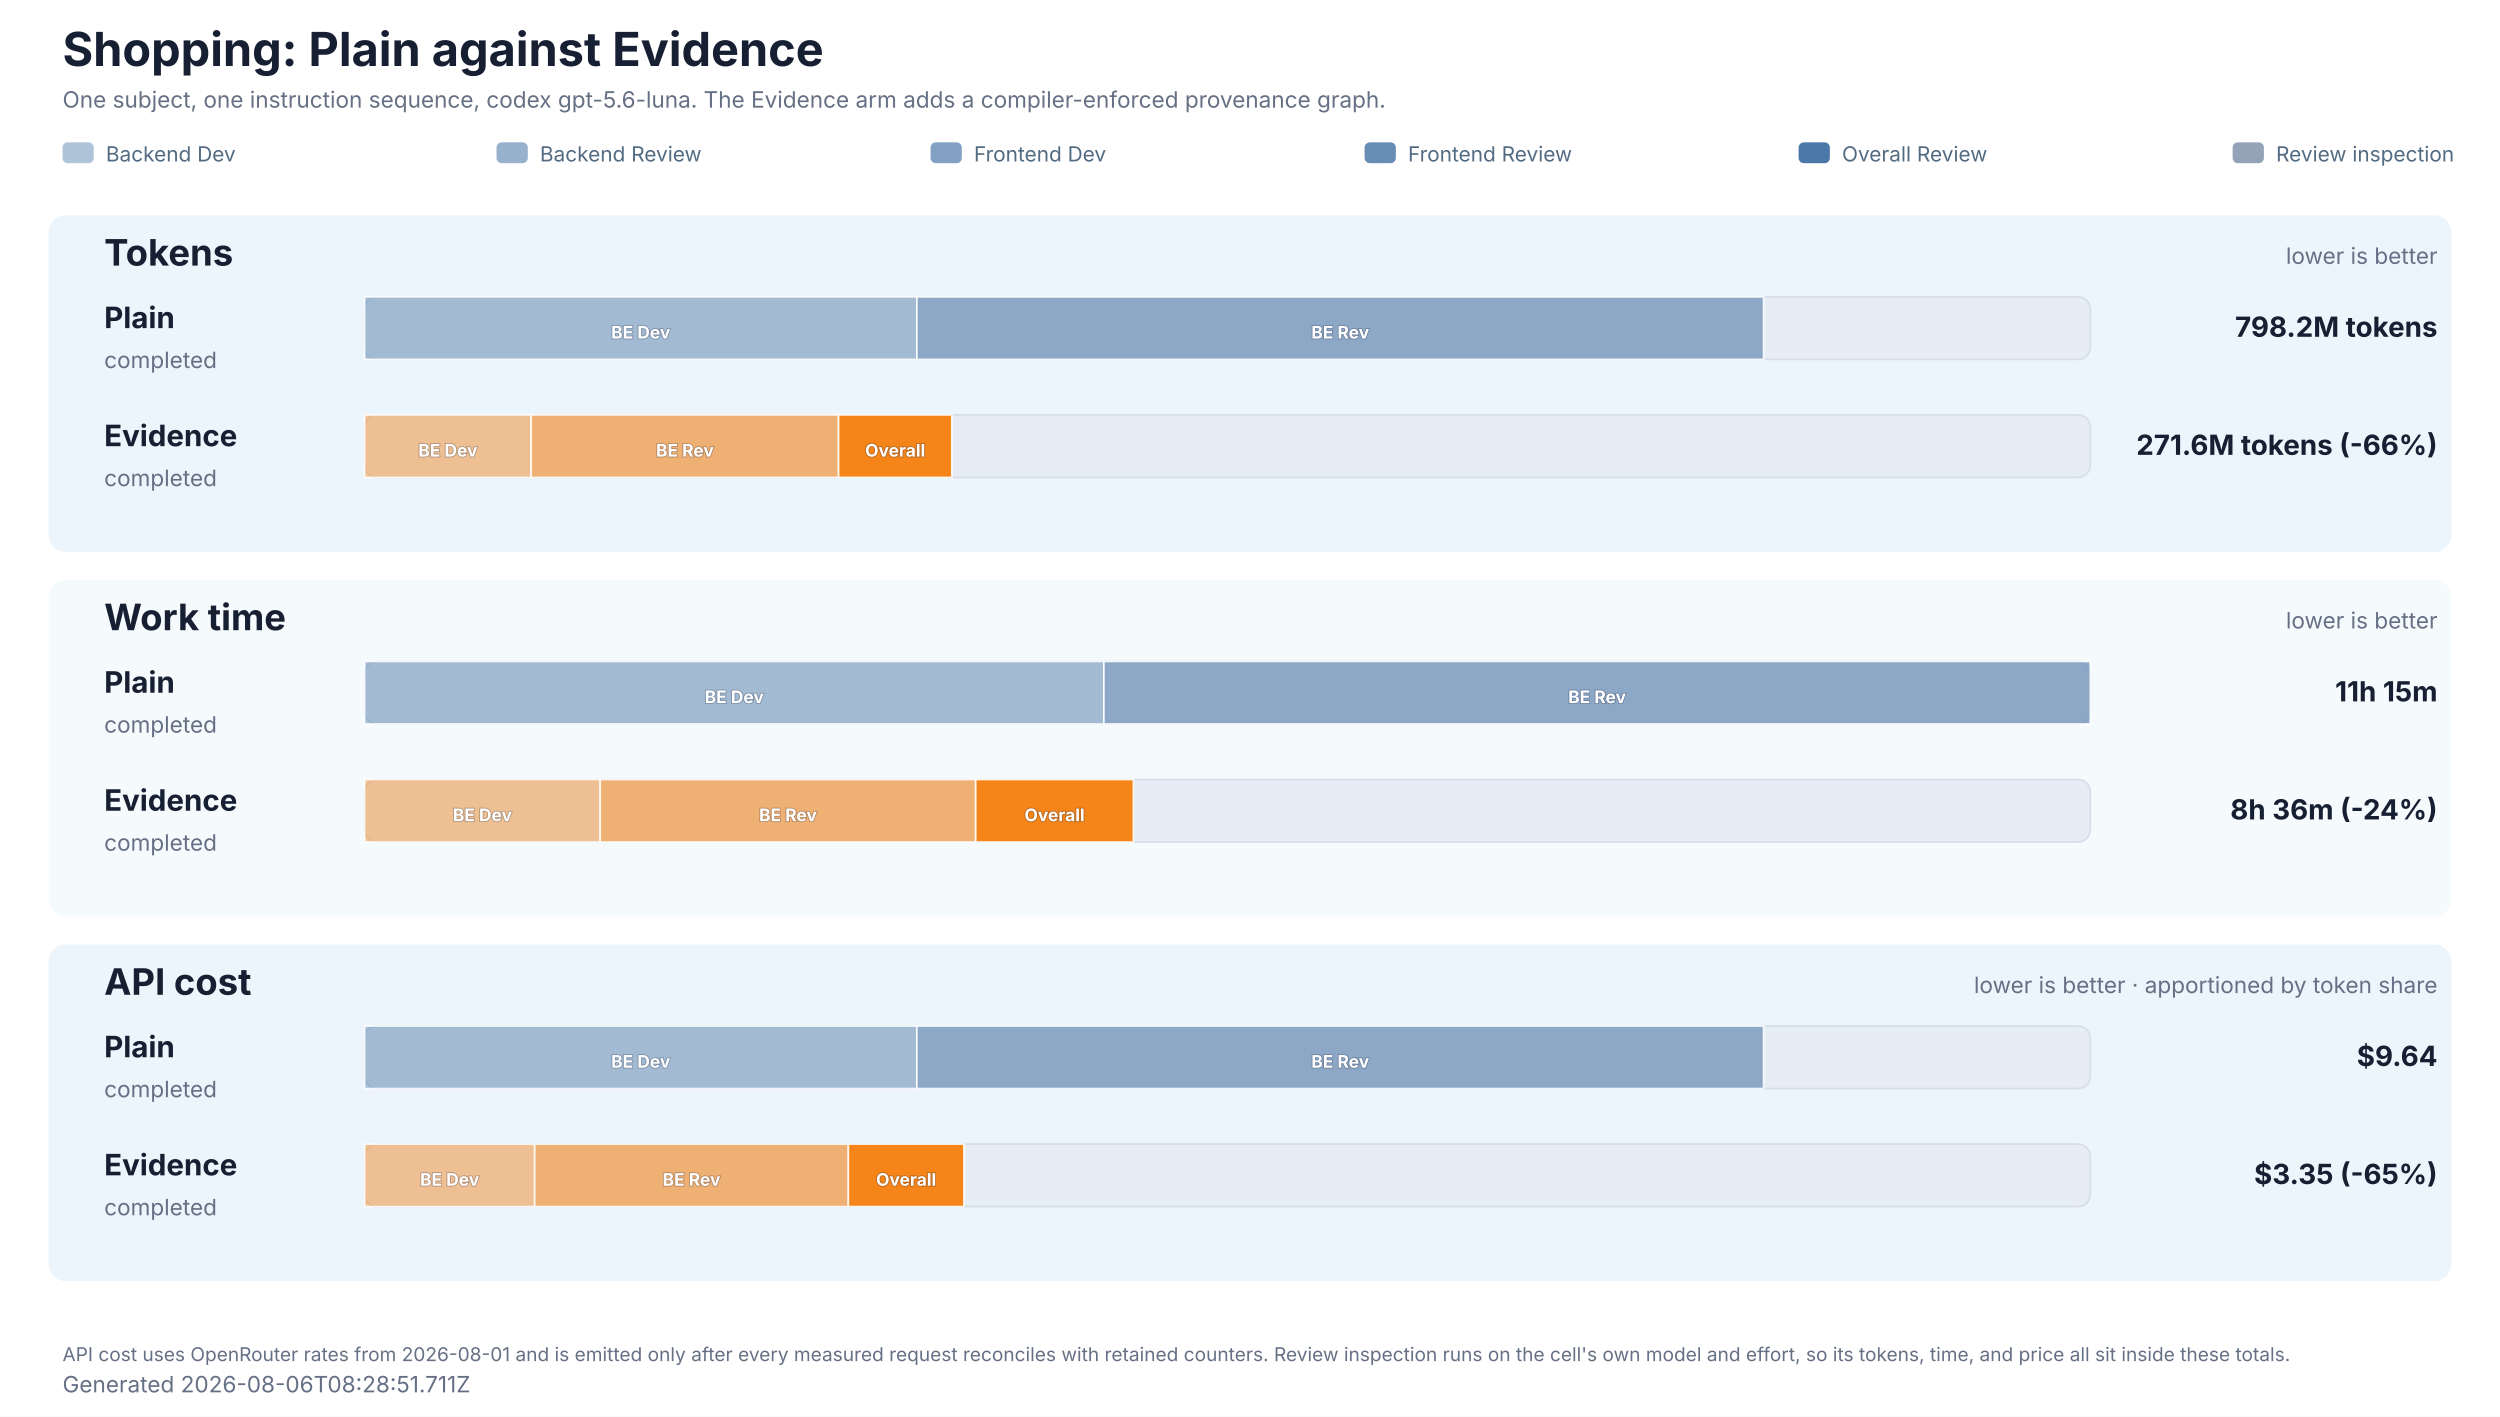
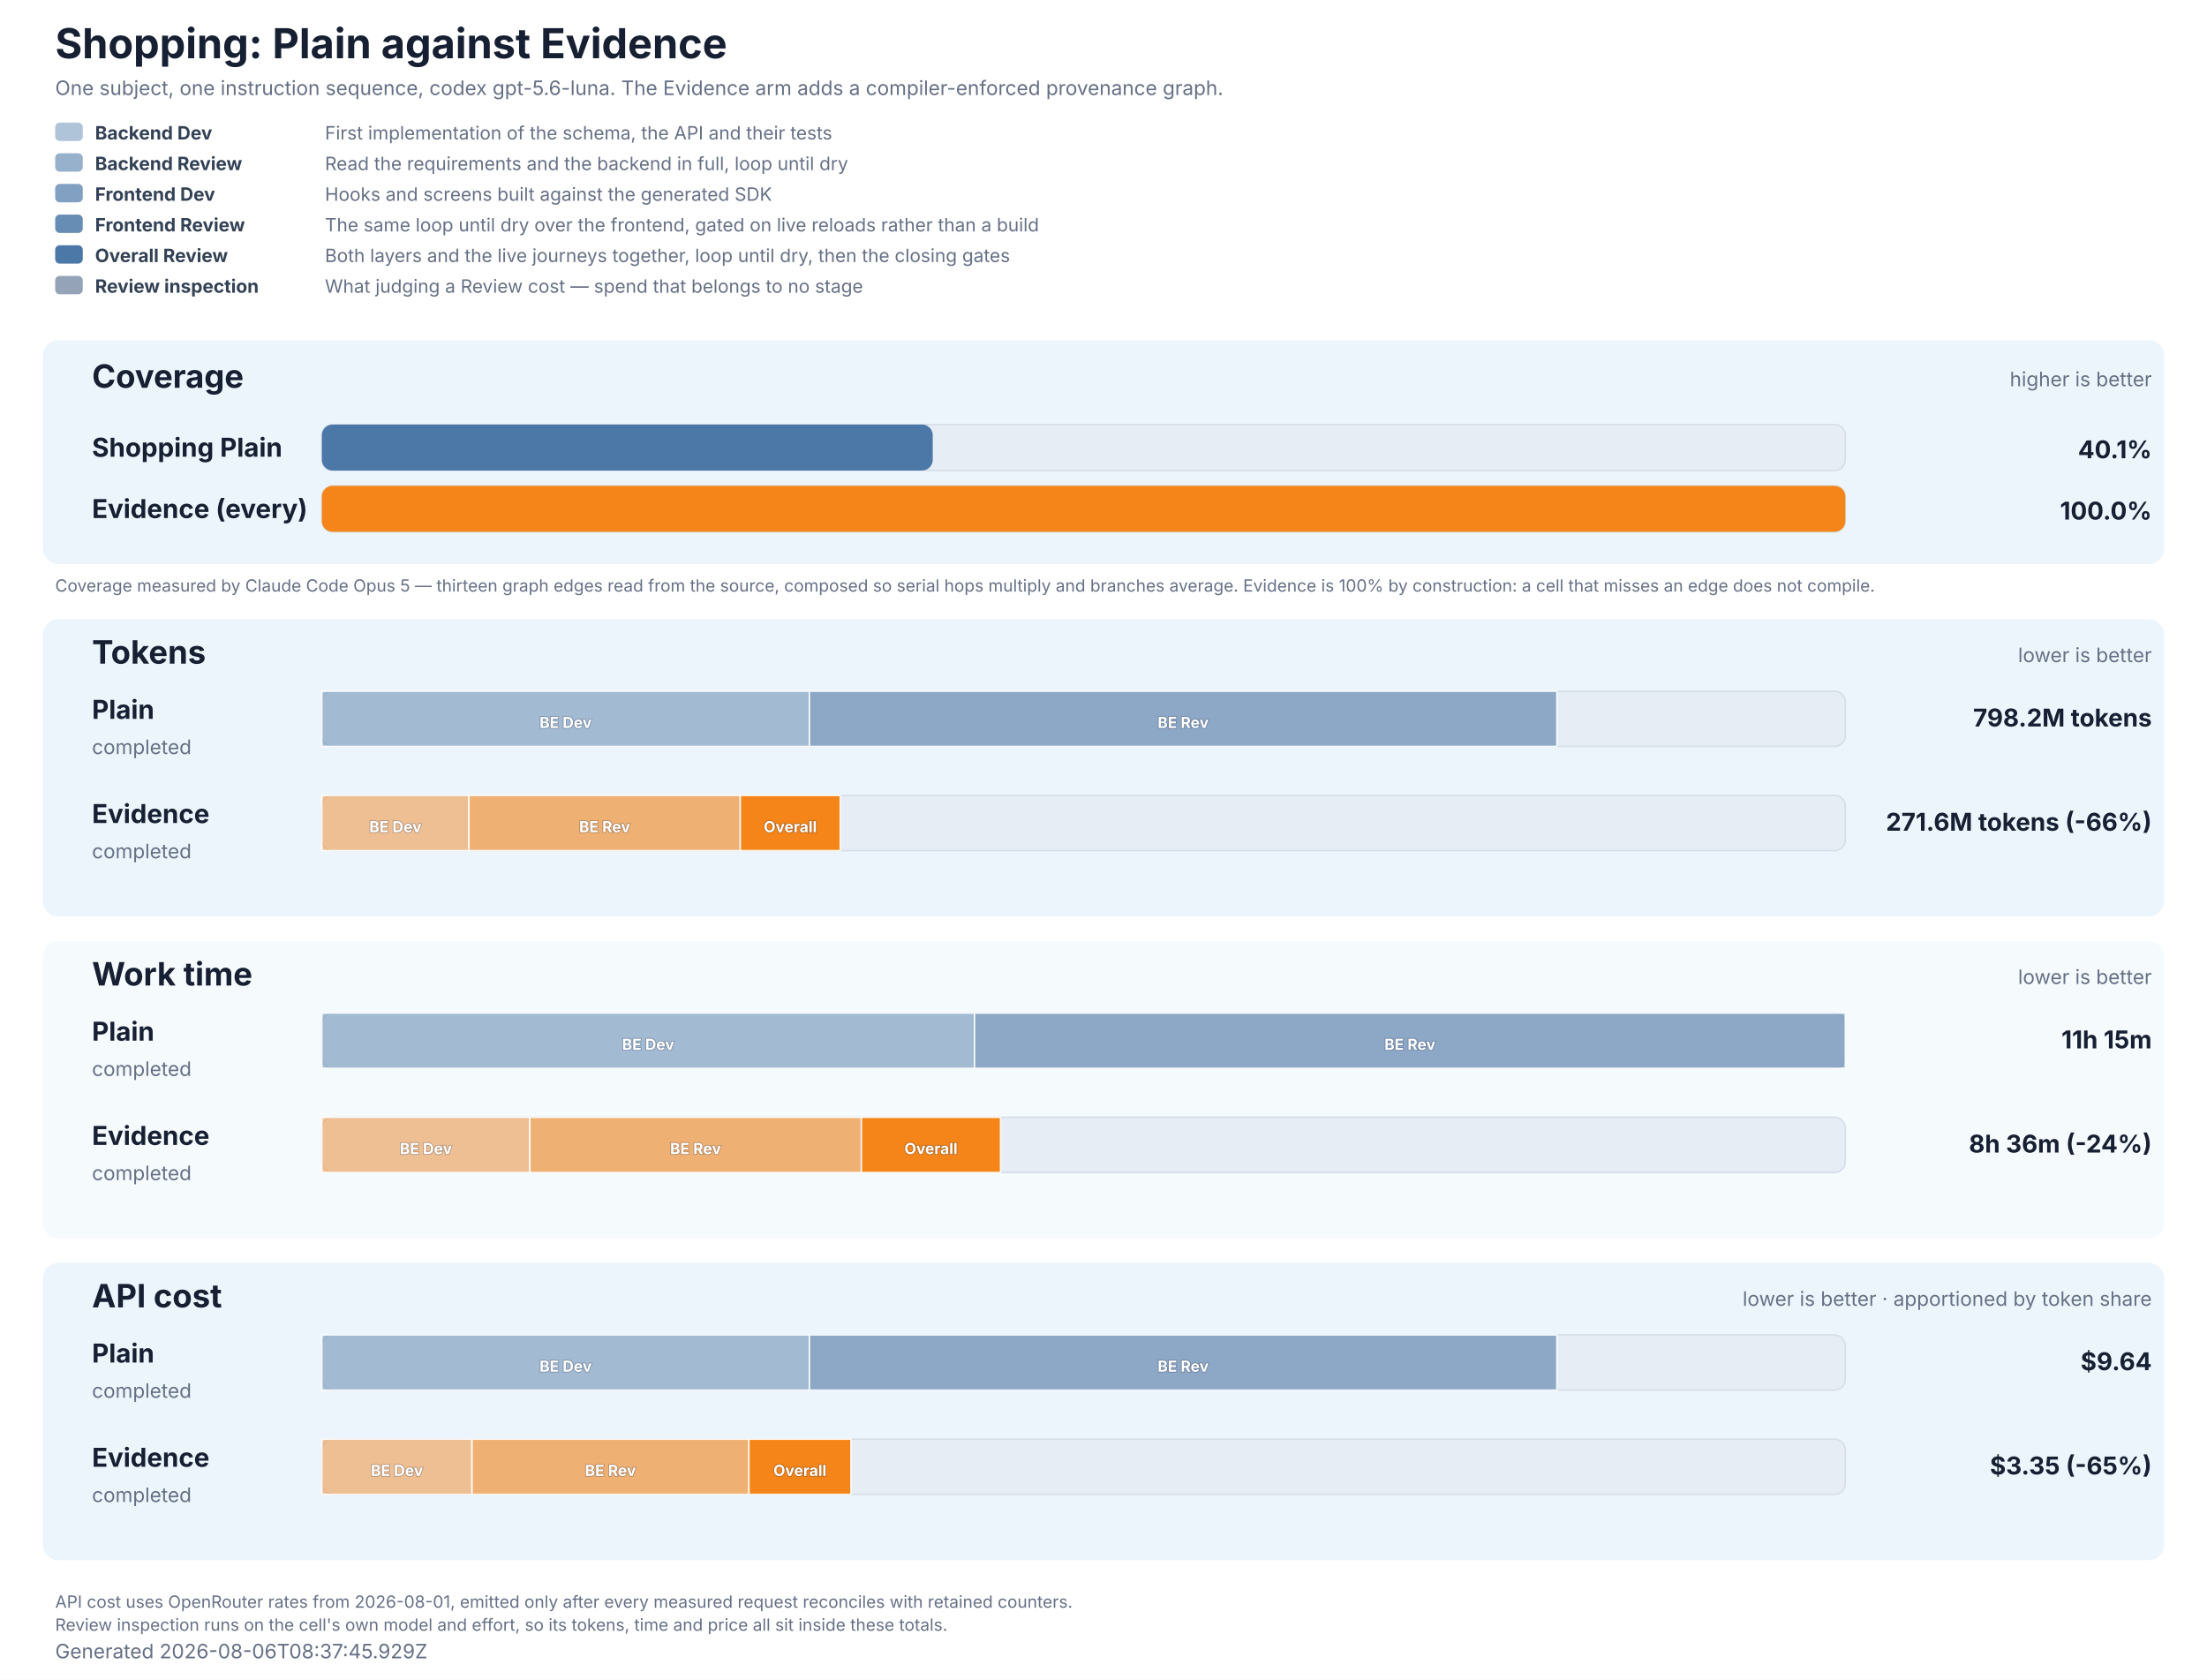
- <svg xmlns="http://www.w3.org/2000/svg" role="img" aria-labelledby="title description" viewBox="0 0 1440 816" width="1440" height="816">
+ <svg xmlns="http://www.w3.org/2000/svg" role="img" aria-labelledby="title description" viewBox="0 0 1440 1096" width="1440" height="1096">
  <style>
  text { font-family: Inter, ui-sans-serif, system-ui, -apple-system, BlinkMacSystemFont, 'Segoe UI', sans-serif; fill: #172033; }
  .title { font-size: 27px; font-weight: 700; }
  .subtitle, .generated, .group-meta, .row-status { font-size: 13px; fill: #667085; }
  .group { fill: #e8f2fb; }
  .group-title { font-size: 21px; font-weight: 700; }
  .row-label { font-size: 17px; font-weight: 700; }
  .value { font-size: 16px; font-weight: 700; }
  .cost-value { font-size: 13px; font-weight: 600; fill: #526b82; }
-   .legend { font-size: 12px; fill: #526b82; }
+   .legend { font-size: 12px; fill: #667085; }
+   .legend-label { font-size: 12px; font-weight: 700; fill: #334155; }
  .segment-label { font-size: 10px; font-weight: 700; fill: #ffffff; paint-order: stroke; stroke: #172033; stroke-opacity: 0.28; stroke-width: 1px; }
  .phase-segment { stroke: #ffffff; stroke-opacity: 0.86; stroke-width: 1px; }
  .track { fill: #e7edf4; stroke: #d5dee9; stroke-width: 1px; }
  .empty { font-size: 15px; fill: #667085; }
-   .table-title { font-size: 15px; font-weight: 600; }
-   .table-header { font-size: 11px; font-weight: 600; fill: #667085; }
-   .table-cell { font-size: 12px; fill: #334155; }
-   .table-rule { stroke: #dbe4ee; stroke-width: 1px; }
  .table-note { font-size: 11px; fill: #667085; }
</style>
-   <rect width="1440" height="816" fill="#ffffff" />
+   <rect width="1440" height="1096" fill="#ffffff" />
  <text x="36" y="38" class="title">Shopping: Plain against Evidence</text>
  <text x="36" y="62" class="subtitle">One subject, one instruction sequence, codex gpt-5.6-luna. The Evidence arm adds a compiler-enforced provenance graph.</text>
-   <rect x="36" y="82" width="18" height="12" rx="3" fill="#4c78a8" fill-opacity="0.44" />
-   <text x="61" y="93" class="legend">Backend Dev</text>
-   <rect x="286" y="82" width="18" height="12" rx="3" fill="#4c78a8" fill-opacity="0.58" />
-   <text x="311" y="93" class="legend">Backend Review</text>
-   <rect x="536" y="82" width="18" height="12" rx="3" fill="#4c78a8" fill-opacity="0.7" />
-   <text x="561" y="93" class="legend">Frontend Dev</text>
-   <rect x="786" y="82" width="18" height="12" rx="3" fill="#4c78a8" fill-opacity="0.84" />
-   <text x="811" y="93" class="legend">Frontend Review</text>
-   <rect x="1036" y="82" width="18" height="12" rx="3" fill="#4c78a8" fill-opacity="1" />
-   <text x="1061" y="93" class="legend">Overall Review</text>
-   <rect x="1286" y="82" width="18" height="12" rx="3" fill="#94a3b8" />
-   <text x="1311" y="93" class="legend">Review inspection</text>
-   <rect x="28" y="124" width="1384" height="194" rx="10" class="group" fill-opacity="0.78" />
-   <text x="60" y="153" class="group-title">Tokens</text>
-   <text x="1404" y="152" text-anchor="end" class="group-meta">lower is better</text>
-   <text x="60" y="189" class="row-label" fill="#4c78a8">Plain</text>
-   <text x="60" y="212" class="row-status">completed</text>
-   <rect x="210" y="171" width="994" height="36" rx="7" class="track" />
-   <rect x="210.00" y="171" width="318.11" height="36" fill="#4c78a8" fill-opacity="0.44" class="phase-segment" data-phase="backend-development" />
-   <text x="369.06" y="195" text-anchor="middle" class="segment-label">BE Dev</text>
-   <rect x="528.11" y="171" width="487.71" height="36" fill="#4c78a8" fill-opacity="0.58" class="phase-segment" data-phase="backend-review" />
-   <text x="771.97" y="195" text-anchor="middle" class="segment-label">BE Rev</text>
-   <text x="1404" y="194" text-anchor="end" class="value">798.2M tokens</text>
-   <text x="60" y="257" class="row-label" fill="#f58518">Evidence</text>
-   <text x="60" y="280" class="row-status">completed</text>
-   <rect x="210" y="239" width="994" height="36" rx="7" class="track" />
-   <rect x="210.00" y="239" width="95.98" height="36" fill="#f58518" fill-opacity="0.44" class="phase-segment" data-phase="backend-development" />
-   <text x="257.99" y="263" text-anchor="middle" class="segment-label">BE Dev</text>
-   <rect x="305.98" y="239" width="177.04" height="36" fill="#f58518" fill-opacity="0.58" class="phase-segment" data-phase="backend-review" />
-   <text x="394.51" y="263" text-anchor="middle" class="segment-label">BE Rev</text>
-   <rect x="483.03" y="239" width="65.21" height="36" fill="#f58518" fill-opacity="1" class="phase-segment" data-phase="overall-review" />
-   <text x="515.63" y="263" text-anchor="middle" class="segment-label">Overall</text>
-   <text x="1404" y="262" text-anchor="end" class="value">271.6M tokens (-66%)</text>
-   <rect x="28" y="334" width="1384" height="194" rx="10" class="group" fill-opacity="0.42" />
-   <text x="60" y="363" class="group-title">Work time</text>
-   <text x="1404" y="362" text-anchor="end" class="group-meta">lower is better</text>
-   <text x="60" y="399" class="row-label" fill="#4c78a8">Plain</text>
-   <text x="60" y="422" class="row-status">completed</text>
-   <rect x="210" y="381" width="994" height="36" rx="7" class="track" />
-   <rect x="210.00" y="381" width="425.83" height="36" fill="#4c78a8" fill-opacity="0.44" class="phase-segment" data-phase="backend-development" />
-   <text x="422.92" y="405" text-anchor="middle" class="segment-label">BE Dev</text>
-   <rect x="635.83" y="381" width="568.17" height="36" fill="#4c78a8" fill-opacity="0.58" class="phase-segment" data-phase="backend-review" />
-   <text x="919.92" y="405" text-anchor="middle" class="segment-label">BE Rev</text>
-   <text x="1404" y="404" text-anchor="end" class="value">11h 15m</text>
-   <text x="60" y="467" class="row-label" fill="#f58518">Evidence</text>
-   <text x="60" y="490" class="row-status">completed</text>
-   <rect x="210" y="449" width="994" height="36" rx="7" class="track" />
-   <rect x="210.00" y="449" width="135.71" height="36" fill="#f58518" fill-opacity="0.44" class="phase-segment" data-phase="backend-development" />
-   <text x="277.86" y="473" text-anchor="middle" class="segment-label">BE Dev</text>
-   <rect x="345.71" y="449" width="216.31" height="36" fill="#f58518" fill-opacity="0.58" class="phase-segment" data-phase="backend-review" />
-   <text x="453.87" y="473" text-anchor="middle" class="segment-label">BE Rev</text>
-   <rect x="562.02" y="449" width="90.81" height="36" fill="#f58518" fill-opacity="1" class="phase-segment" data-phase="overall-review" />
-   <text x="607.43" y="473" text-anchor="middle" class="segment-label">Overall</text>
-   <text x="1404" y="472" text-anchor="end" class="value">8h 36m (-24%)</text>
-   <rect x="28" y="544" width="1384" height="194" rx="10" class="group" fill-opacity="0.78" />
-   <text x="60" y="573" class="group-title">API cost</text>
-   <text x="1404" y="572" text-anchor="end" class="group-meta">lower is better · apportioned by token share</text>
-   <text x="60" y="609" class="row-label" fill="#4c78a8">Plain</text>
-   <text x="60" y="632" class="row-status">completed</text>
-   <rect x="210" y="591" width="994" height="36" rx="7" class="track" />
-   <rect x="210.00" y="591" width="318.11" height="36" fill="#4c78a8" fill-opacity="0.44" class="phase-segment" data-phase="backend-development" />
-   <text x="369.06" y="615" text-anchor="middle" class="segment-label">BE Dev</text>
-   <rect x="528.11" y="591" width="487.71" height="36" fill="#4c78a8" fill-opacity="0.58" class="phase-segment" data-phase="backend-review" />
-   <text x="771.97" y="615" text-anchor="middle" class="segment-label">BE Rev</text>
-   <text x="1404" y="614" text-anchor="end" class="value">$9.64</text>
-   <text x="60" y="677" class="row-label" fill="#f58518">Evidence</text>
-   <text x="60" y="700" class="row-status">completed</text>
-   <rect x="210" y="659" width="994" height="36" rx="7" class="track" />
-   <rect x="210.00" y="659" width="97.96" height="36" fill="#f58518" fill-opacity="0.44" class="phase-segment" data-phase="backend-development" />
-   <text x="258.98" y="683" text-anchor="middle" class="segment-label">BE Dev</text>
-   <rect x="307.96" y="659" width="180.70" height="36" fill="#f58518" fill-opacity="0.58" class="phase-segment" data-phase="backend-review" />
-   <text x="398.31" y="683" text-anchor="middle" class="segment-label">BE Rev</text>
-   <rect x="488.66" y="659" width="66.55" height="36" fill="#f58518" fill-opacity="1" class="phase-segment" data-phase="overall-review" />
-   <text x="521.94" y="683" text-anchor="middle" class="segment-label">Overall</text>
-   <text x="1404" y="682" text-anchor="end" class="value">$3.35 (-65%)</text>
-   <text x="36" y="784" class="table-note">API cost uses OpenRouter rates from 2026-08-01 and is emitted only after every measured request reconciles with retained counters. Review inspection runs on the cell's own model and effort, so its tokens, time, and price all sit inside these totals.</text>
-   <text x="36" y="802" class="generated">Generated 2026-08-06T08:28:51.711Z</text>
+   <rect x="36" y="80" width="18" height="12" rx="3" fill="#4c78a8" fill-opacity="0.44" />
+   <text x="62" y="91" class="legend-label">Backend Dev</text>
+   <text x="212" y="91" class="legend">First implementation of the schema, the API and their tests</text>
+   <rect x="36" y="100" width="18" height="12" rx="3" fill="#4c78a8" fill-opacity="0.58" />
+   <text x="62" y="111" class="legend-label">Backend Review</text>
+   <text x="212" y="111" class="legend">Read the requirements and the backend in full, loop until dry</text>
+   <rect x="36" y="120" width="18" height="12" rx="3" fill="#4c78a8" fill-opacity="0.7" />
+   <text x="62" y="131" class="legend-label">Frontend Dev</text>
+   <text x="212" y="131" class="legend">Hooks and screens built against the generated SDK</text>
+   <rect x="36" y="140" width="18" height="12" rx="3" fill="#4c78a8" fill-opacity="0.84" />
+   <text x="62" y="151" class="legend-label">Frontend Review</text>
+   <text x="212" y="151" class="legend">The same loop until dry over the frontend, gated on live reloads rather than a build</text>
+   <rect x="36" y="160" width="18" height="12" rx="3" fill="#4c78a8" fill-opacity="1" />
+   <text x="62" y="171" class="legend-label">Overall Review</text>
+   <text x="212" y="171" class="legend">Both layers and the live journeys together, loop until dry, then the closing gates</text>
+   <rect x="36" y="180" width="18" height="12" rx="3" fill="#94a3b8" fill-opacity="1" />
+   <text x="62" y="191" class="legend-label">Review inspection</text>
+   <text x="212" y="191" class="legend">What judging a Review cost — spend that belongs to no stage</text>
+   <rect x="28" y="222" width="1384" height="146" rx="10" class="group" fill-opacity="0.78" />
+   <text x="60" y="253" class="group-title">Coverage</text>
+   <text x="1404" y="252" text-anchor="end" class="group-meta">higher is better</text>
+   <text x="60" y="298" class="row-label" fill="#4c78a8">Shopping Plain</text>
+   <rect x="210" y="277" width="994" height="30" rx="7" class="track" />
+   <rect x="210" y="277" width="398.59" height="30" rx="7" fill="#4c78a8" data-coverage="40.1" />
+   <text x="1404" y="299" text-anchor="end" class="value" fill="#4c78a8">40.1%</text>
+   <text x="60" y="338" class="row-label" fill="#f58518">Evidence (every)</text>
+   <rect x="210" y="317" width="994" height="30" rx="7" class="track" />
+   <rect x="210" y="317" width="994.00" height="30" rx="7" fill="#f58518" data-coverage="100" />
+   <text x="1404" y="339" text-anchor="end" class="value" fill="#f58518">100.0%</text>
+   <text x="36" y="386" class="table-note">Coverage measured by Claude Code Opus 5 — thirteen graph edges read from the source, composed so serial hops multiply and branches average. Evidence is 100% by construction: a cell that misses an edge does not compile.</text>
+   <rect x="28" y="404" width="1384" height="194" rx="10" class="group" fill-opacity="0.78" />
+   <text x="60" y="433" class="group-title">Tokens</text>
+   <text x="1404" y="432" text-anchor="end" class="group-meta">lower is better</text>
+   <text x="60" y="469" class="row-label" fill="#4c78a8">Plain</text>
+   <text x="60" y="492" class="row-status">completed</text>
+   <rect x="210" y="451" width="994" height="36" rx="7" class="track" />
+   <rect x="210.00" y="451" width="318.11" height="36" fill="#4c78a8" fill-opacity="0.44" class="phase-segment" data-phase="backend-development" />
+   <text x="369.06" y="475" text-anchor="middle" class="segment-label">BE Dev</text>
+   <rect x="528.11" y="451" width="487.71" height="36" fill="#4c78a8" fill-opacity="0.58" class="phase-segment" data-phase="backend-review" />
+   <text x="771.97" y="475" text-anchor="middle" class="segment-label">BE Rev</text>
+   <text x="1404" y="474" text-anchor="end" class="value">798.2M tokens</text>
+   <text x="60" y="537" class="row-label" fill="#f58518">Evidence</text>
+   <text x="60" y="560" class="row-status">completed</text>
+   <rect x="210" y="519" width="994" height="36" rx="7" class="track" />
+   <rect x="210.00" y="519" width="95.98" height="36" fill="#f58518" fill-opacity="0.44" class="phase-segment" data-phase="backend-development" />
+   <text x="257.99" y="543" text-anchor="middle" class="segment-label">BE Dev</text>
+   <rect x="305.98" y="519" width="177.04" height="36" fill="#f58518" fill-opacity="0.58" class="phase-segment" data-phase="backend-review" />
+   <text x="394.51" y="543" text-anchor="middle" class="segment-label">BE Rev</text>
+   <rect x="483.03" y="519" width="65.21" height="36" fill="#f58518" fill-opacity="1" class="phase-segment" data-phase="overall-review" />
+   <text x="515.63" y="543" text-anchor="middle" class="segment-label">Overall</text>
+   <text x="1404" y="542" text-anchor="end" class="value">271.6M tokens (-66%)</text>
+   <rect x="28" y="614" width="1384" height="194" rx="10" class="group" fill-opacity="0.42" />
+   <text x="60" y="643" class="group-title">Work time</text>
+   <text x="1404" y="642" text-anchor="end" class="group-meta">lower is better</text>
+   <text x="60" y="679" class="row-label" fill="#4c78a8">Plain</text>
+   <text x="60" y="702" class="row-status">completed</text>
+   <rect x="210" y="661" width="994" height="36" rx="7" class="track" />
+   <rect x="210.00" y="661" width="425.83" height="36" fill="#4c78a8" fill-opacity="0.44" class="phase-segment" data-phase="backend-development" />
+   <text x="422.92" y="685" text-anchor="middle" class="segment-label">BE Dev</text>
+   <rect x="635.83" y="661" width="568.17" height="36" fill="#4c78a8" fill-opacity="0.58" class="phase-segment" data-phase="backend-review" />
+   <text x="919.92" y="685" text-anchor="middle" class="segment-label">BE Rev</text>
+   <text x="1404" y="684" text-anchor="end" class="value">11h 15m</text>
+   <text x="60" y="747" class="row-label" fill="#f58518">Evidence</text>
+   <text x="60" y="770" class="row-status">completed</text>
+   <rect x="210" y="729" width="994" height="36" rx="7" class="track" />
+   <rect x="210.00" y="729" width="135.71" height="36" fill="#f58518" fill-opacity="0.44" class="phase-segment" data-phase="backend-development" />
+   <text x="277.86" y="753" text-anchor="middle" class="segment-label">BE Dev</text>
+   <rect x="345.71" y="729" width="216.31" height="36" fill="#f58518" fill-opacity="0.58" class="phase-segment" data-phase="backend-review" />
+   <text x="453.87" y="753" text-anchor="middle" class="segment-label">BE Rev</text>
+   <rect x="562.02" y="729" width="90.81" height="36" fill="#f58518" fill-opacity="1" class="phase-segment" data-phase="overall-review" />
+   <text x="607.43" y="753" text-anchor="middle" class="segment-label">Overall</text>
+   <text x="1404" y="752" text-anchor="end" class="value">8h 36m (-24%)</text>
+   <rect x="28" y="824" width="1384" height="194" rx="10" class="group" fill-opacity="0.78" />
+   <text x="60" y="853" class="group-title">API cost</text>
+   <text x="1404" y="852" text-anchor="end" class="group-meta">lower is better · apportioned by token share</text>
+   <text x="60" y="889" class="row-label" fill="#4c78a8">Plain</text>
+   <text x="60" y="912" class="row-status">completed</text>
+   <rect x="210" y="871" width="994" height="36" rx="7" class="track" />
+   <rect x="210.00" y="871" width="318.11" height="36" fill="#4c78a8" fill-opacity="0.44" class="phase-segment" data-phase="backend-development" />
+   <text x="369.06" y="895" text-anchor="middle" class="segment-label">BE Dev</text>
+   <rect x="528.11" y="871" width="487.71" height="36" fill="#4c78a8" fill-opacity="0.58" class="phase-segment" data-phase="backend-review" />
+   <text x="771.97" y="895" text-anchor="middle" class="segment-label">BE Rev</text>
+   <text x="1404" y="894" text-anchor="end" class="value">$9.64</text>
+   <text x="60" y="957" class="row-label" fill="#f58518">Evidence</text>
+   <text x="60" y="980" class="row-status">completed</text>
+   <rect x="210" y="939" width="994" height="36" rx="7" class="track" />
+   <rect x="210.00" y="939" width="97.96" height="36" fill="#f58518" fill-opacity="0.44" class="phase-segment" data-phase="backend-development" />
+   <text x="258.98" y="963" text-anchor="middle" class="segment-label">BE Dev</text>
+   <rect x="307.96" y="939" width="180.70" height="36" fill="#f58518" fill-opacity="0.58" class="phase-segment" data-phase="backend-review" />
+   <text x="398.31" y="963" text-anchor="middle" class="segment-label">BE Rev</text>
+   <rect x="488.66" y="939" width="66.55" height="36" fill="#f58518" fill-opacity="1" class="phase-segment" data-phase="overall-review" />
+   <text x="521.94" y="963" text-anchor="middle" class="segment-label">Overall</text>
+   <text x="1404" y="962" text-anchor="end" class="value">$3.35 (-65%)</text>
+   <text x="36" y="1049" class="table-note">API cost uses OpenRouter rates from 2026-08-01, emitted only after every measured request reconciles with retained counters.</text>
+   <text x="36" y="1064" class="table-note">Review inspection runs on the cell's own model and effort, so its tokens, time and price all sit inside these totals.</text>
+   <text x="36" y="1082" class="generated">Generated 2026-08-06T08:37:45.929Z</text>
</svg>
